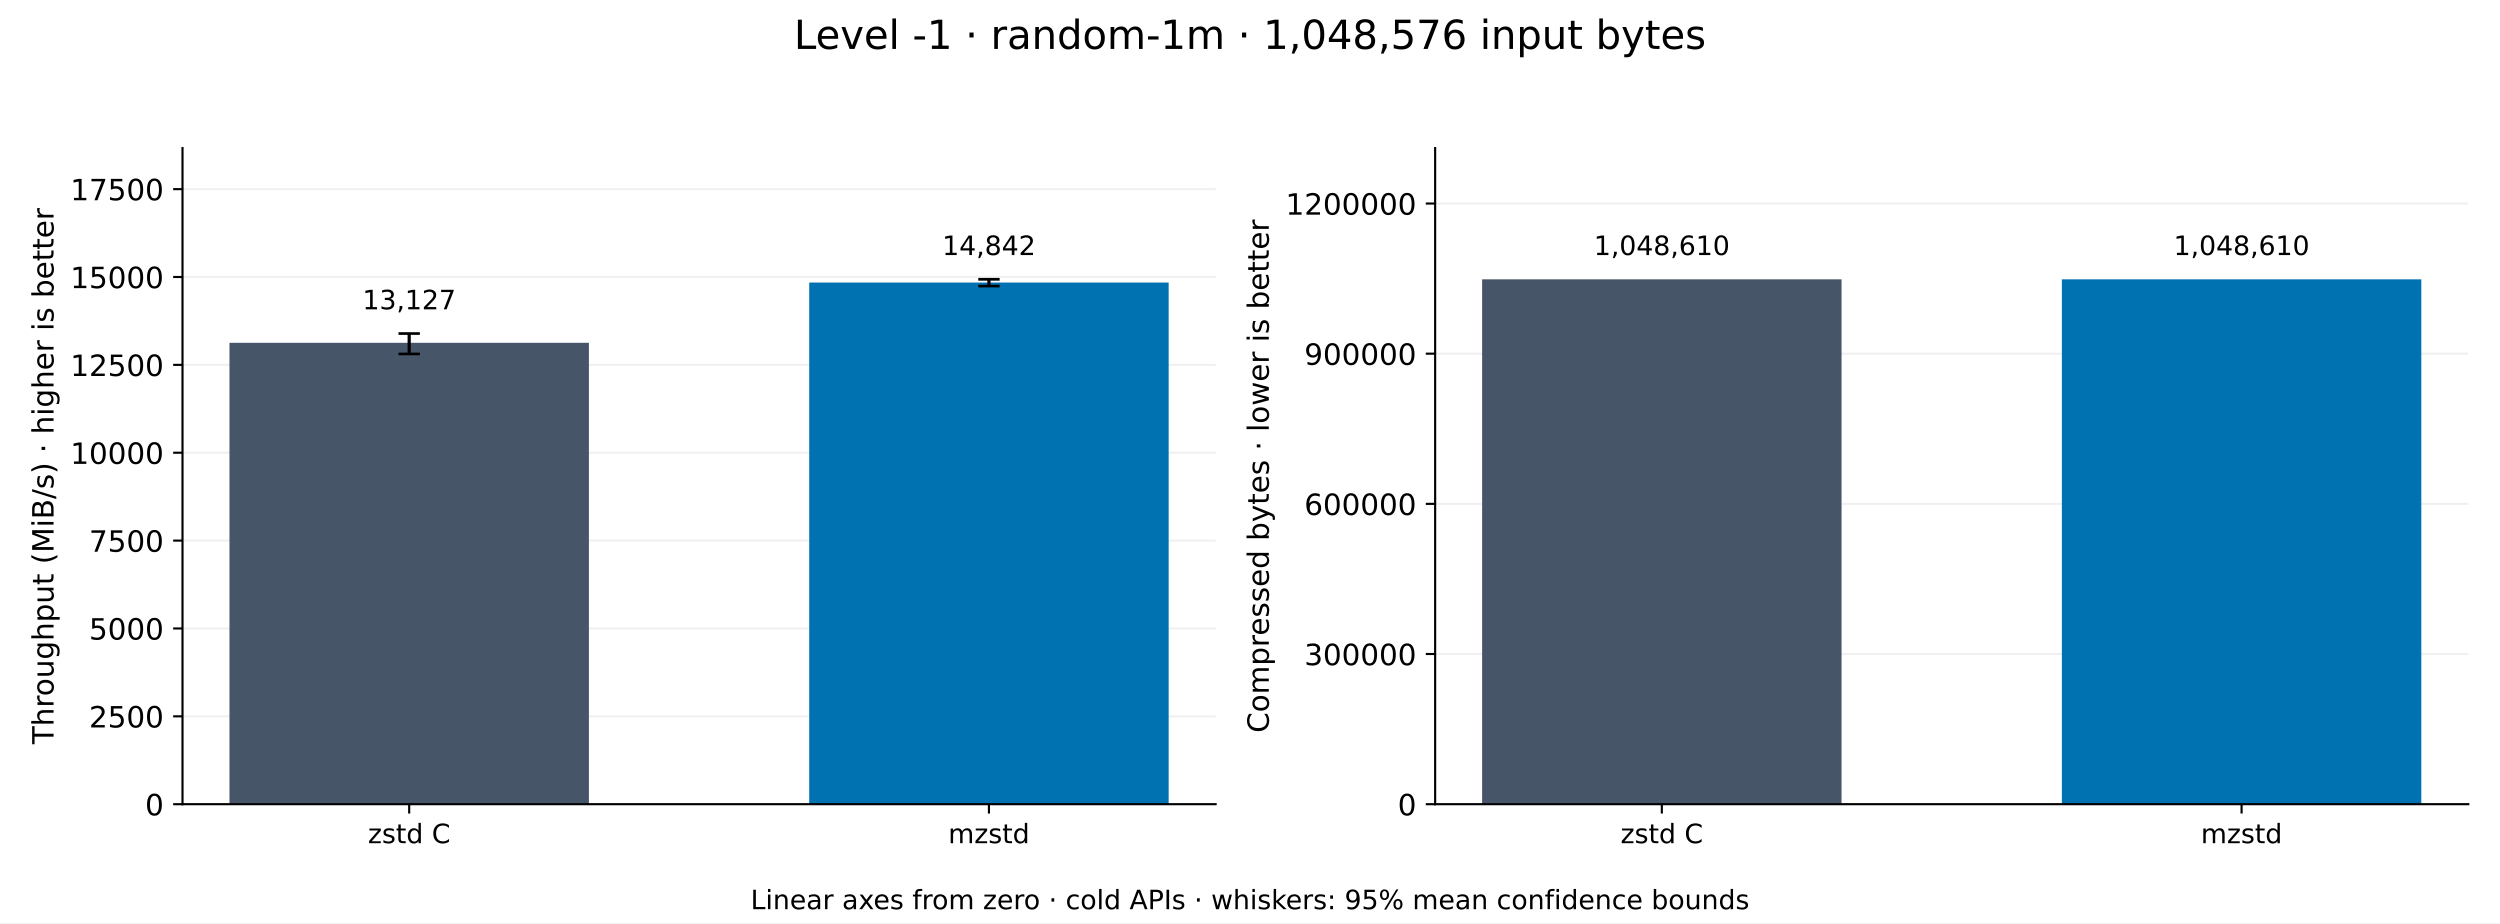
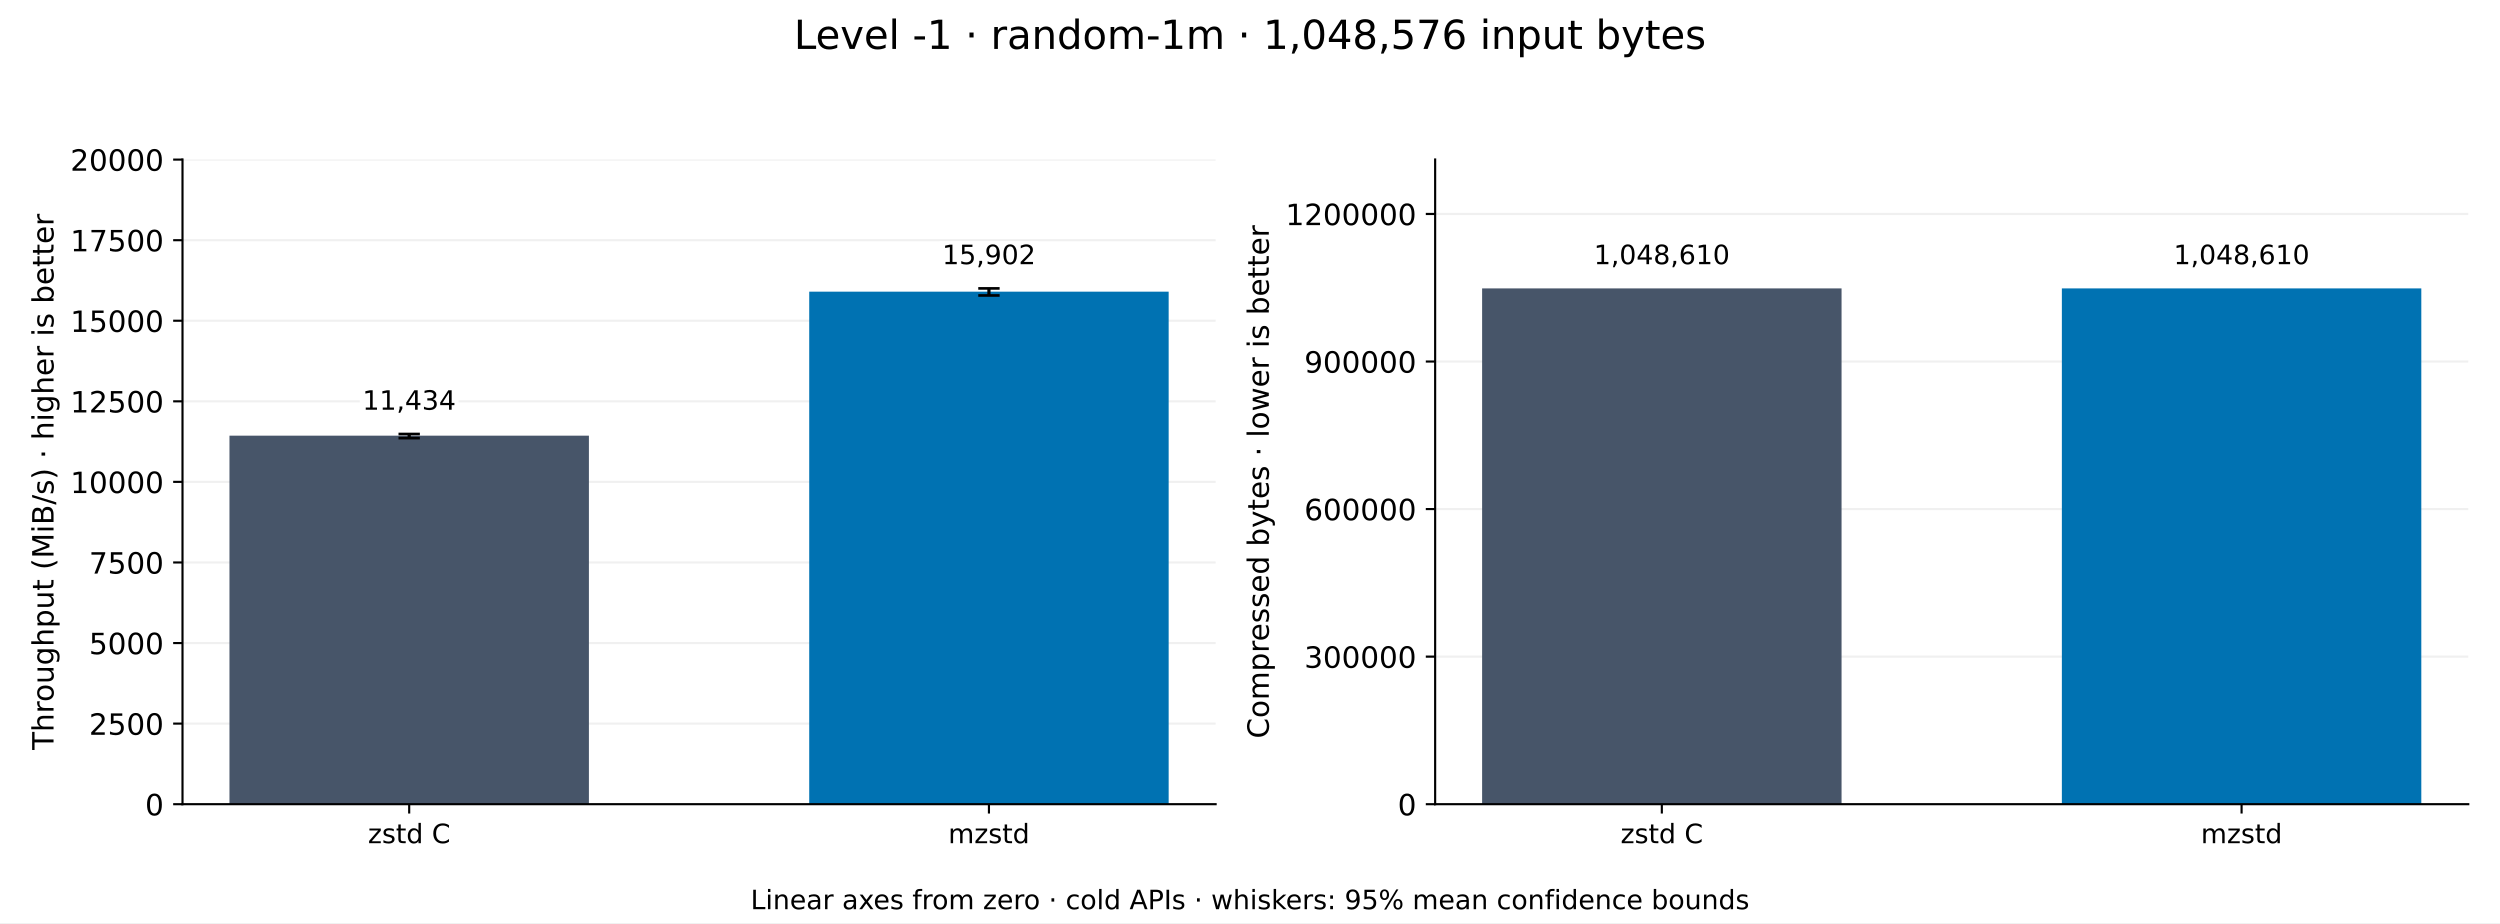
<svg xmlns="http://www.w3.org/2000/svg" xmlns:xlink="http://www.w3.org/1999/xlink" width="936pt" height="345.6pt" viewBox="0 0 936 345.6" version="1.1">
  <defs>
    <style type="text/css">*{stroke-linejoin: round; stroke-linecap: butt}</style>
  </defs>
  <g id="figure_1">
    <g id="patch_1">
      <path d="M 0 345.6 L 936 345.6 L 936 0 L 0 0 z " style="fill: #ffffff" />
    </g>
    <g id="axes_1">
      <g id="patch_2">
-         <path d="M 68.33 301.088 L 455.13 301.088 L 455.13 55.44 L 68.33 55.44 z " style="fill: #ffffff" />
+         <path d="M 68.33 301.088 L 455.13 301.088 L 455.13 59.712 L 68.33 59.712 z " style="fill: #ffffff" />
      </g>
      <g id="matplotlib.axis_1">
        <g id="xtick_1">
          <g id="line2d_1">
            <defs>
              <path id="mcbfd24ea1b" d="M 0 0 L 0 3.5 " style="stroke: #000000; stroke-width: 0.8" />
            </defs>
            <g>
              <use xlink:href="#mcbfd24ea1b" x="153.2" y="301.088" style="stroke: #000000; stroke-width: 0.8" />
            </g>
          </g>
          <g id="text_1">
            <text style="font-size: 10px; font-family: 'DejaVu Sans', 'Bitstream Vera Sans', 'Computer Modern Sans Serif', 'Lucida Grande', 'Verdana', 'Geneva', 'Lucid', 'Arial', 'Helvetica', 'Avant Garde', sans-serif; text-anchor: middle" x="153.2" y="315.686" transform="rotate(-0 153.2003 315.6864)">zstd C</text>
          </g>
        </g>
        <g id="xtick_2">
          <g id="line2d_2">
            <g>
              <use xlink:href="#mcbfd24ea1b" x="370.26" y="301.088" style="stroke: #000000; stroke-width: 0.8" />
            </g>
          </g>
          <g id="text_2">
            <text style="font-size: 10px; font-family: 'DejaVu Sans', 'Bitstream Vera Sans', 'Computer Modern Sans Serif', 'Lucida Grande', 'Verdana', 'Geneva', 'Lucid', 'Arial', 'Helvetica', 'Avant Garde', sans-serif; text-anchor: middle" x="370.26" y="315.686" transform="rotate(-0 370.2597 315.6864)">mzstd</text>
          </g>
        </g>
      </g>
      <g id="matplotlib.axis_2">
        <g id="ytick_1">
          <g id="line2d_3">
-             <path d="M 68.33 301.088 L 455.13 301.088 " clip-path="url(#p31818db50f)" style="fill: none; stroke: #b0b0b0; stroke-opacity: 0.18; stroke-width: 0.8; stroke-linecap: square" />
+             <path d="M 68.33 301.088 L 455.13 301.088 " clip-path="url(#pc6123811b3)" style="fill: none; stroke: #b0b0b0; stroke-opacity: 0.18; stroke-width: 0.8; stroke-linecap: square" />
          </g>
          <g id="line2d_4">
            <defs>
              <path id="m862e928616" d="M 0 0 L -3.5 0 " style="stroke: #000000; stroke-width: 0.8" />
            </defs>
            <g>
              <use xlink:href="#m862e928616" x="68.33" y="301.088" style="stroke: #000000; stroke-width: 0.8" />
            </g>
          </g>
          <g id="text_3">
            <text style="font-size: 11px; font-family: 'DejaVu Sans', 'Bitstream Vera Sans', 'Computer Modern Sans Serif', 'Lucida Grande', 'Verdana', 'Geneva', 'Lucid', 'Arial', 'Helvetica', 'Avant Garde', sans-serif; text-anchor: end" x="61.33" y="305.267" transform="rotate(-0 61.33 305.2671)">0</text>
          </g>
        </g>
        <g id="ytick_2">
          <g id="line2d_5">
-             <path d="M 68.33 268.191 L 455.13 268.191 " clip-path="url(#p31818db50f)" style="fill: none; stroke: #b0b0b0; stroke-opacity: 0.18; stroke-width: 0.8; stroke-linecap: square" />
+             <path d="M 68.33 270.921 L 455.13 270.921 " clip-path="url(#pc6123811b3)" style="fill: none; stroke: #b0b0b0; stroke-opacity: 0.18; stroke-width: 0.8; stroke-linecap: square" />
          </g>
          <g id="line2d_6">
            <g>
-               <use xlink:href="#m862e928616" x="68.33" y="268.191" style="stroke: #000000; stroke-width: 0.8" />
+               <use xlink:href="#m862e928616" x="68.33" y="270.921" style="stroke: #000000; stroke-width: 0.8" />
            </g>
          </g>
          <g id="text_4">
-             <text style="font-size: 11px; font-family: 'DejaVu Sans', 'Bitstream Vera Sans', 'Computer Modern Sans Serif', 'Lucida Grande', 'Verdana', 'Geneva', 'Lucid', 'Arial', 'Helvetica', 'Avant Garde', sans-serif; text-anchor: end" x="61.33" y="272.37" transform="rotate(-0 61.33 272.3703)">2500</text>
+             <text style="font-size: 11px; font-family: 'DejaVu Sans', 'Bitstream Vera Sans', 'Computer Modern Sans Serif', 'Lucida Grande', 'Verdana', 'Geneva', 'Lucid', 'Arial', 'Helvetica', 'Avant Garde', sans-serif; text-anchor: end" x="61.33" y="275.101" transform="rotate(-0 61.33 275.1006)">2500</text>
          </g>
        </g>
        <g id="ytick_3">
          <g id="line2d_7">
-             <path d="M 68.33 235.294 L 455.13 235.294 " clip-path="url(#p31818db50f)" style="fill: none; stroke: #b0b0b0; stroke-opacity: 0.18; stroke-width: 0.8; stroke-linecap: square" />
+             <path d="M 68.33 240.755 L 455.13 240.755 " clip-path="url(#pc6123811b3)" style="fill: none; stroke: #b0b0b0; stroke-opacity: 0.18; stroke-width: 0.8; stroke-linecap: square" />
          </g>
          <g id="line2d_8">
            <g>
-               <use xlink:href="#m862e928616" x="68.33" y="235.294" style="stroke: #000000; stroke-width: 0.8" />
+               <use xlink:href="#m862e928616" x="68.33" y="240.755" style="stroke: #000000; stroke-width: 0.8" />
            </g>
          </g>
          <g id="text_5">
-             <text style="font-size: 11px; font-family: 'DejaVu Sans', 'Bitstream Vera Sans', 'Computer Modern Sans Serif', 'Lucida Grande', 'Verdana', 'Geneva', 'Lucid', 'Arial', 'Helvetica', 'Avant Garde', sans-serif; text-anchor: end" x="61.33" y="239.473" transform="rotate(-0 61.33 239.4735)">5000</text>
+             <text style="font-size: 11px; font-family: 'DejaVu Sans', 'Bitstream Vera Sans', 'Computer Modern Sans Serif', 'Lucida Grande', 'Verdana', 'Geneva', 'Lucid', 'Arial', 'Helvetica', 'Avant Garde', sans-serif; text-anchor: end" x="61.33" y="244.934" transform="rotate(-0 61.33 244.934)">5000</text>
          </g>
        </g>
        <g id="ytick_4">
          <g id="line2d_9">
-             <path d="M 68.33 202.397 L 455.13 202.397 " clip-path="url(#p31818db50f)" style="fill: none; stroke: #b0b0b0; stroke-opacity: 0.18; stroke-width: 0.8; stroke-linecap: square" />
+             <path d="M 68.33 210.588 L 455.13 210.588 " clip-path="url(#pc6123811b3)" style="fill: none; stroke: #b0b0b0; stroke-opacity: 0.18; stroke-width: 0.8; stroke-linecap: square" />
          </g>
          <g id="line2d_10">
            <g>
-               <use xlink:href="#m862e928616" x="68.33" y="202.397" style="stroke: #000000; stroke-width: 0.8" />
+               <use xlink:href="#m862e928616" x="68.33" y="210.588" style="stroke: #000000; stroke-width: 0.8" />
            </g>
          </g>
          <g id="text_6">
-             <text style="font-size: 11px; font-family: 'DejaVu Sans', 'Bitstream Vera Sans', 'Computer Modern Sans Serif', 'Lucida Grande', 'Verdana', 'Geneva', 'Lucid', 'Arial', 'Helvetica', 'Avant Garde', sans-serif; text-anchor: end" x="61.33" y="206.577" transform="rotate(-0 61.33 206.5766)">7500</text>
+             <text style="font-size: 11px; font-family: 'DejaVu Sans', 'Bitstream Vera Sans', 'Computer Modern Sans Serif', 'Lucida Grande', 'Verdana', 'Geneva', 'Lucid', 'Arial', 'Helvetica', 'Avant Garde', sans-serif; text-anchor: end" x="61.33" y="214.767" transform="rotate(-0 61.33 214.7675)">7500</text>
          </g>
        </g>
        <g id="ytick_5">
          <g id="line2d_11">
-             <path d="M 68.33 169.501 L 455.13 169.501 " clip-path="url(#p31818db50f)" style="fill: none; stroke: #b0b0b0; stroke-opacity: 0.18; stroke-width: 0.8; stroke-linecap: square" />
+             <path d="M 68.33 180.422 L 455.13 180.422 " clip-path="url(#pc6123811b3)" style="fill: none; stroke: #b0b0b0; stroke-opacity: 0.18; stroke-width: 0.8; stroke-linecap: square" />
          </g>
          <g id="line2d_12">
            <g>
-               <use xlink:href="#m862e928616" x="68.33" y="169.501" style="stroke: #000000; stroke-width: 0.8" />
+               <use xlink:href="#m862e928616" x="68.33" y="180.422" style="stroke: #000000; stroke-width: 0.8" />
            </g>
          </g>
          <g id="text_7">
-             <text style="font-size: 11px; font-family: 'DejaVu Sans', 'Bitstream Vera Sans', 'Computer Modern Sans Serif', 'Lucida Grande', 'Verdana', 'Geneva', 'Lucid', 'Arial', 'Helvetica', 'Avant Garde', sans-serif; text-anchor: end" x="61.33" y="173.68" transform="rotate(-0 61.33 173.6798)">10000</text>
+             <text style="font-size: 11px; font-family: 'DejaVu Sans', 'Bitstream Vera Sans', 'Computer Modern Sans Serif', 'Lucida Grande', 'Verdana', 'Geneva', 'Lucid', 'Arial', 'Helvetica', 'Avant Garde', sans-serif; text-anchor: end" x="61.33" y="184.601" transform="rotate(-0 61.33 184.6009)">10000</text>
          </g>
        </g>
        <g id="ytick_6">
          <g id="line2d_13">
-             <path d="M 68.33 136.604 L 455.13 136.604 " clip-path="url(#p31818db50f)" style="fill: none; stroke: #b0b0b0; stroke-opacity: 0.18; stroke-width: 0.8; stroke-linecap: square" />
+             <path d="M 68.33 150.255 L 455.13 150.255 " clip-path="url(#pc6123811b3)" style="fill: none; stroke: #b0b0b0; stroke-opacity: 0.18; stroke-width: 0.8; stroke-linecap: square" />
          </g>
          <g id="line2d_14">
            <g>
-               <use xlink:href="#m862e928616" x="68.33" y="136.604" style="stroke: #000000; stroke-width: 0.8" />
+               <use xlink:href="#m862e928616" x="68.33" y="150.255" style="stroke: #000000; stroke-width: 0.8" />
            </g>
          </g>
          <g id="text_8">
-             <text style="font-size: 11px; font-family: 'DejaVu Sans', 'Bitstream Vera Sans', 'Computer Modern Sans Serif', 'Lucida Grande', 'Verdana', 'Geneva', 'Lucid', 'Arial', 'Helvetica', 'Avant Garde', sans-serif; text-anchor: end" x="61.33" y="140.783" transform="rotate(-0 61.33 140.7829)">12500</text>
+             <text style="font-size: 11px; font-family: 'DejaVu Sans', 'Bitstream Vera Sans', 'Computer Modern Sans Serif', 'Lucida Grande', 'Verdana', 'Geneva', 'Lucid', 'Arial', 'Helvetica', 'Avant Garde', sans-serif; text-anchor: end" x="61.33" y="154.434" transform="rotate(-0 61.33 154.4344)">12500</text>
          </g>
        </g>
        <g id="ytick_7">
          <g id="line2d_15">
-             <path d="M 68.33 103.707 L 455.13 103.707 " clip-path="url(#p31818db50f)" style="fill: none; stroke: #b0b0b0; stroke-opacity: 0.18; stroke-width: 0.8; stroke-linecap: square" />
+             <path d="M 68.33 120.089 L 455.13 120.089 " clip-path="url(#pc6123811b3)" style="fill: none; stroke: #b0b0b0; stroke-opacity: 0.18; stroke-width: 0.8; stroke-linecap: square" />
          </g>
          <g id="line2d_16">
            <g>
-               <use xlink:href="#m862e928616" x="68.33" y="103.707" style="stroke: #000000; stroke-width: 0.8" />
+               <use xlink:href="#m862e928616" x="68.33" y="120.089" style="stroke: #000000; stroke-width: 0.8" />
            </g>
          </g>
          <g id="text_9">
-             <text style="font-size: 11px; font-family: 'DejaVu Sans', 'Bitstream Vera Sans', 'Computer Modern Sans Serif', 'Lucida Grande', 'Verdana', 'Geneva', 'Lucid', 'Arial', 'Helvetica', 'Avant Garde', sans-serif; text-anchor: end" x="61.33" y="107.886" transform="rotate(-0 61.33 107.8861)">15000</text>
+             <text style="font-size: 11px; font-family: 'DejaVu Sans', 'Bitstream Vera Sans', 'Computer Modern Sans Serif', 'Lucida Grande', 'Verdana', 'Geneva', 'Lucid', 'Arial', 'Helvetica', 'Avant Garde', sans-serif; text-anchor: end" x="61.33" y="124.268" transform="rotate(-0 61.33 124.2678)">15000</text>
          </g>
        </g>
        <g id="ytick_8">
          <g id="line2d_17">
-             <path d="M 68.33 70.81 L 455.13 70.81 " clip-path="url(#p31818db50f)" style="fill: none; stroke: #b0b0b0; stroke-opacity: 0.18; stroke-width: 0.8; stroke-linecap: square" />
+             <path d="M 68.33 89.922 L 455.13 89.922 " clip-path="url(#pc6123811b3)" style="fill: none; stroke: #b0b0b0; stroke-opacity: 0.18; stroke-width: 0.8; stroke-linecap: square" />
          </g>
          <g id="line2d_18">
            <g>
-               <use xlink:href="#m862e928616" x="68.33" y="70.81" style="stroke: #000000; stroke-width: 0.8" />
+               <use xlink:href="#m862e928616" x="68.33" y="89.922" style="stroke: #000000; stroke-width: 0.8" />
            </g>
          </g>
          <g id="text_10">
-             <text style="font-size: 11px; font-family: 'DejaVu Sans', 'Bitstream Vera Sans', 'Computer Modern Sans Serif', 'Lucida Grande', 'Verdana', 'Geneva', 'Lucid', 'Arial', 'Helvetica', 'Avant Garde', sans-serif; text-anchor: end" x="61.33" y="74.989" transform="rotate(-0 61.33 74.98926)">17500</text>
-           </g>
-         </g>
-         <g id="text_11">
-           <text style="font-size: 11px; font-family: 'DejaVu Sans', 'Bitstream Vera Sans', 'Computer Modern Sans Serif', 'Lucida Grande', 'Verdana', 'Geneva', 'Lucid', 'Arial', 'Helvetica', 'Avant Garde', sans-serif; text-anchor: middle" x="20.049" y="178.264" transform="rotate(-90 20.04859 178.264)">Throughput (MiB/s) · higher is better</text>
+             <text style="font-size: 11px; font-family: 'DejaVu Sans', 'Bitstream Vera Sans', 'Computer Modern Sans Serif', 'Lucida Grande', 'Verdana', 'Geneva', 'Lucid', 'Arial', 'Helvetica', 'Avant Garde', sans-serif; text-anchor: end" x="61.33" y="94.101" transform="rotate(-0 61.33 94.10124)">17500</text>
+           </g>
+         </g>
+         <g id="ytick_9">
+           <g id="line2d_19">
+             <path d="M 68.33 59.756 L 455.13 59.756 " clip-path="url(#pc6123811b3)" style="fill: none; stroke: #b0b0b0; stroke-opacity: 0.18; stroke-width: 0.8; stroke-linecap: square" />
+           </g>
+           <g id="line2d_20">
+             <g>
+               <use xlink:href="#m862e928616" x="68.33" y="59.756" style="stroke: #000000; stroke-width: 0.8" />
+             </g>
+           </g>
+           <g id="text_11">
+             <text style="font-size: 11px; font-family: 'DejaVu Sans', 'Bitstream Vera Sans', 'Computer Modern Sans Serif', 'Lucida Grande', 'Verdana', 'Geneva', 'Lucid', 'Arial', 'Helvetica', 'Avant Garde', sans-serif; text-anchor: end" x="61.33" y="63.935" transform="rotate(-0 61.33 63.93468)">20000</text>
+           </g>
+         </g>
+         <g id="text_12">
+           <text style="font-size: 11px; font-family: 'DejaVu Sans', 'Bitstream Vera Sans', 'Computer Modern Sans Serif', 'Lucida Grande', 'Verdana', 'Geneva', 'Lucid', 'Arial', 'Helvetica', 'Avant Garde', sans-serif; text-anchor: middle" x="20.049" y="180.4" transform="rotate(-90 20.04859 180.4)">Throughput (MiB/s) · higher is better</text>
        </g>
      </g>
      <g id="patch_3">
-         <path d="M 85.912 301.088 L 220.489 301.088 L 220.489 128.354 L 85.912 128.354 z " clip-path="url(#p31818db50f)" style="fill: #475569" />
+         <path d="M 85.912 301.088 L 220.489 301.088 L 220.489 163.115 L 85.912 163.115 z " clip-path="url(#pc6123811b3)" style="fill: #475569" />
      </g>
      <g id="patch_4">
-         <path d="M 302.971 301.088 L 437.548 301.088 L 437.548 105.786 L 302.971 105.786 z " clip-path="url(#p31818db50f)" style="fill: #0072b2" />
+         <path d="M 302.971 301.088 L 437.548 301.088 L 437.548 109.207 L 302.971 109.207 z " clip-path="url(#pc6123811b3)" style="fill: #0072b2" />
      </g>
      <g id="LineCollection_1">
-         <path d="M 153.2 132.521 L 153.2 124.884 " clip-path="url(#p31818db50f)" style="fill: none; stroke: #000000; stroke-width: 1.2" />
-         <path d="M 370.26 107.098 L 370.26 104.57 " clip-path="url(#p31818db50f)" style="fill: none; stroke: #000000; stroke-width: 1.2" />
-       </g>
-       <g id="line2d_19">
+         <path d="M 153.2 164.037 L 153.2 162.488 " clip-path="url(#pc6123811b3)" style="fill: none; stroke: #000000; stroke-width: 1.2" />
+         <path d="M 370.26 110.615 L 370.26 107.987 " clip-path="url(#pc6123811b3)" style="fill: none; stroke: #000000; stroke-width: 1.2" />
+       </g>
+       <g id="line2d_21">
        <defs>
          <path id="mf7f69e77f0" d="M 4 0 L -4 -0 " style="stroke: #000000" />
        </defs>
-         <g clip-path="url(#p31818db50f)">
-           <use xlink:href="#mf7f69e77f0" x="153.2" y="132.521" style="fill: #1f77b4; stroke: #000000" />
-           <use xlink:href="#mf7f69e77f0" x="370.26" y="107.098" style="fill: #1f77b4; stroke: #000000" />
-         </g>
-       </g>
-       <g id="line2d_20">
-         <g clip-path="url(#p31818db50f)">
-           <use xlink:href="#mf7f69e77f0" x="153.2" y="124.884" style="fill: #1f77b4; stroke: #000000" />
-           <use xlink:href="#mf7f69e77f0" x="370.26" y="104.57" style="fill: #1f77b4; stroke: #000000" />
+         <g clip-path="url(#pc6123811b3)">
+           <use xlink:href="#mf7f69e77f0" x="153.2" y="164.037" style="fill: #1f77b4; stroke: #000000" />
+           <use xlink:href="#mf7f69e77f0" x="370.26" y="110.615" style="fill: #1f77b4; stroke: #000000" />
+         </g>
+       </g>
+       <g id="line2d_22">
+         <g clip-path="url(#pc6123811b3)">
+           <use xlink:href="#mf7f69e77f0" x="153.2" y="162.488" style="fill: #1f77b4; stroke: #000000" />
+           <use xlink:href="#mf7f69e77f0" x="370.26" y="107.987" style="fill: #1f77b4; stroke: #000000" />
        </g>
      </g>
      <g id="patch_5">
-         <path d="M 68.33 301.088 L 68.33 55.44 " style="fill: none; stroke: #000000; stroke-width: 0.8; stroke-linejoin: miter; stroke-linecap: square" />
+         <path d="M 68.33 301.088 L 68.33 59.712 " style="fill: none; stroke: #000000; stroke-width: 0.8; stroke-linejoin: miter; stroke-linecap: square" />
      </g>
      <g id="patch_6">
        <path d="M 68.33 301.088 L 455.13 301.088 " style="fill: none; stroke: #000000; stroke-width: 0.8; stroke-linejoin: miter; stroke-linecap: square" />
      </g>
-       <g id="text_12">
+       <g id="text_13">
        <g id="patch_7">
-           <path d="M 134.705 118.884 L 171.696 118.884 L 171.696 107.206 L 134.705 107.206 z " style="fill: #ffffff; opacity: 0.9" />
-         </g>
-         <text style="font-size: 10px; font-family: 'DejaVu Sans', 'Bitstream Vera Sans', 'Computer Modern Sans Serif', 'Lucida Grande', 'Verdana', 'Geneva', 'Lucid', 'Arial', 'Helvetica', 'Avant Garde', sans-serif; text-anchor: middle" x="153.2" y="115.805" transform="rotate(-0 153.2003 115.8046)">13,127</text>
-       </g>
-       <g id="text_13">
+           <path d="M 134.705 156.488 L 171.696 156.488 L 171.696 144.81 L 134.705 144.81 z " style="fill: #ffffff; opacity: 0.9" />
+         </g>
+         <text style="font-size: 10px; font-family: 'DejaVu Sans', 'Bitstream Vera Sans', 'Computer Modern Sans Serif', 'Lucida Grande', 'Verdana', 'Geneva', 'Lucid', 'Arial', 'Helvetica', 'Avant Garde', sans-serif; text-anchor: middle" x="153.2" y="153.409" transform="rotate(-0 153.2003 153.4088)">11,434</text>
+       </g>
+       <g id="text_14">
        <g id="patch_8">
-           <path d="M 351.764 98.57 L 388.755 98.57 L 388.755 86.891 L 351.764 86.891 z " style="fill: #ffffff; opacity: 0.9" />
-         </g>
-         <text style="font-size: 10px; font-family: 'DejaVu Sans', 'Bitstream Vera Sans', 'Computer Modern Sans Serif', 'Lucida Grande', 'Verdana', 'Geneva', 'Lucid', 'Arial', 'Helvetica', 'Avant Garde', sans-serif; text-anchor: middle" x="370.26" y="95.49" transform="rotate(-0 370.2597 95.48991)">14,842</text>
+           <path d="M 351.764 101.987 L 388.755 101.987 L 388.755 90.309 L 351.764 90.309 z " style="fill: #ffffff; opacity: 0.9" />
+         </g>
+         <text style="font-size: 10px; font-family: 'DejaVu Sans', 'Bitstream Vera Sans', 'Computer Modern Sans Serif', 'Lucida Grande', 'Verdana', 'Geneva', 'Lucid', 'Arial', 'Helvetica', 'Avant Garde', sans-serif; text-anchor: middle" x="370.26" y="98.908" transform="rotate(-0 370.2597 98.9075)">15,902</text>
      </g>
    </g>
    <g id="axes_2">
      <g id="patch_9">
-         <path d="M 537.32 301.088 L 924.12 301.088 L 924.12 55.44 L 537.32 55.44 z " style="fill: #ffffff" />
+         <path d="M 537.32 301.088 L 924.12 301.088 L 924.12 59.712 L 537.32 59.712 z " style="fill: #ffffff" />
      </g>
      <g id="matplotlib.axis_3">
        <g id="xtick_3">
-           <g id="line2d_21">
+           <g id="line2d_23">
            <g>
              <use xlink:href="#mcbfd24ea1b" x="622.19" y="301.088" style="stroke: #000000; stroke-width: 0.8" />
            </g>
          </g>
-           <g id="text_14">
+           <g id="text_15">
            <text style="font-size: 10px; font-family: 'DejaVu Sans', 'Bitstream Vera Sans', 'Computer Modern Sans Serif', 'Lucida Grande', 'Verdana', 'Geneva', 'Lucid', 'Arial', 'Helvetica', 'Avant Garde', sans-serif; text-anchor: middle" x="622.19" y="315.686" transform="rotate(-0 622.1903 315.6864)">zstd C</text>
          </g>
        </g>
        <g id="xtick_4">
-           <g id="line2d_22">
+           <g id="line2d_24">
            <g>
              <use xlink:href="#mcbfd24ea1b" x="839.25" y="301.088" style="stroke: #000000; stroke-width: 0.8" />
            </g>
          </g>
-           <g id="text_15">
+           <g id="text_16">
            <text style="font-size: 10px; font-family: 'DejaVu Sans', 'Bitstream Vera Sans', 'Computer Modern Sans Serif', 'Lucida Grande', 'Verdana', 'Geneva', 'Lucid', 'Arial', 'Helvetica', 'Avant Garde', sans-serif; text-anchor: middle" x="839.25" y="315.686" transform="rotate(-0 839.2497 315.6864)">mzstd</text>
          </g>
        </g>
      </g>
      <g id="matplotlib.axis_4">
-         <g id="ytick_9">
-           <g id="line2d_23">
-             <path d="M 537.32 301.088 L 924.12 301.088 " clip-path="url(#p994b3a2b1e)" style="fill: none; stroke: #b0b0b0; stroke-opacity: 0.18; stroke-width: 0.8; stroke-linecap: square" />
-           </g>
-           <g id="line2d_24">
-             <g>
-               <use xlink:href="#m862e928616" x="537.32" y="301.088" style="stroke: #000000; stroke-width: 0.8" />
-             </g>
-           </g>
-           <g id="text_16">
-             <text style="font-size: 11px; font-family: 'DejaVu Sans', 'Bitstream Vera Sans', 'Computer Modern Sans Serif', 'Lucida Grande', 'Verdana', 'Geneva', 'Lucid', 'Arial', 'Helvetica', 'Avant Garde', sans-serif; text-anchor: end" x="530.32" y="305.267" transform="rotate(-0 530.32 305.2671)">0</text>
-           </g>
-         </g>
        <g id="ytick_10">
          <g id="line2d_25">
-             <path d="M 537.32 244.865 L 924.12 244.865 " clip-path="url(#p994b3a2b1e)" style="fill: none; stroke: #b0b0b0; stroke-opacity: 0.18; stroke-width: 0.8; stroke-linecap: square" />
+             <path d="M 537.32 301.088 L 924.12 301.088 " clip-path="url(#pbc2bead62f)" style="fill: none; stroke: #b0b0b0; stroke-opacity: 0.18; stroke-width: 0.8; stroke-linecap: square" />
          </g>
          <g id="line2d_26">
            <g>
-               <use xlink:href="#m862e928616" x="537.32" y="244.865" style="stroke: #000000; stroke-width: 0.8" />
+               <use xlink:href="#m862e928616" x="537.32" y="301.088" style="stroke: #000000; stroke-width: 0.8" />
            </g>
          </g>
          <g id="text_17">
-             <text style="font-size: 11px; font-family: 'DejaVu Sans', 'Bitstream Vera Sans', 'Computer Modern Sans Serif', 'Lucida Grande', 'Verdana', 'Geneva', 'Lucid', 'Arial', 'Helvetica', 'Avant Garde', sans-serif; text-anchor: end" x="530.32" y="249.045" transform="rotate(-0 530.32 249.0446)">300000</text>
+             <text style="font-size: 11px; font-family: 'DejaVu Sans', 'Bitstream Vera Sans', 'Computer Modern Sans Serif', 'Lucida Grande', 'Verdana', 'Geneva', 'Lucid', 'Arial', 'Helvetica', 'Avant Garde', sans-serif; text-anchor: end" x="530.32" y="305.267" transform="rotate(-0 530.32 305.2671)">0</text>
          </g>
        </g>
        <g id="ytick_11">
          <g id="line2d_27">
-             <path d="M 537.32 188.643 L 924.12 188.643 " clip-path="url(#p994b3a2b1e)" style="fill: none; stroke: #b0b0b0; stroke-opacity: 0.18; stroke-width: 0.8; stroke-linecap: square" />
+             <path d="M 537.32 245.843 L 924.12 245.843 " clip-path="url(#pbc2bead62f)" style="fill: none; stroke: #b0b0b0; stroke-opacity: 0.18; stroke-width: 0.8; stroke-linecap: square" />
          </g>
          <g id="line2d_28">
            <g>
-               <use xlink:href="#m862e928616" x="537.32" y="188.643" style="stroke: #000000; stroke-width: 0.8" />
+               <use xlink:href="#m862e928616" x="537.32" y="245.843" style="stroke: #000000; stroke-width: 0.8" />
            </g>
          </g>
          <g id="text_18">
-             <text style="font-size: 11px; font-family: 'DejaVu Sans', 'Bitstream Vera Sans', 'Computer Modern Sans Serif', 'Lucida Grande', 'Verdana', 'Geneva', 'Lucid', 'Arial', 'Helvetica', 'Avant Garde', sans-serif; text-anchor: end" x="530.32" y="192.822" transform="rotate(-0 530.32 192.8221)">600000</text>
+             <text style="font-size: 11px; font-family: 'DejaVu Sans', 'Bitstream Vera Sans', 'Computer Modern Sans Serif', 'Lucida Grande', 'Verdana', 'Geneva', 'Lucid', 'Arial', 'Helvetica', 'Avant Garde', sans-serif; text-anchor: end" x="530.32" y="250.022" transform="rotate(-0 530.32 250.0223)">300000</text>
          </g>
        </g>
        <g id="ytick_12">
          <g id="line2d_29">
-             <path d="M 537.32 132.42 L 924.12 132.42 " clip-path="url(#p994b3a2b1e)" style="fill: none; stroke: #b0b0b0; stroke-opacity: 0.18; stroke-width: 0.8; stroke-linecap: square" />
+             <path d="M 537.32 190.598 L 924.12 190.598 " clip-path="url(#pbc2bead62f)" style="fill: none; stroke: #b0b0b0; stroke-opacity: 0.18; stroke-width: 0.8; stroke-linecap: square" />
          </g>
          <g id="line2d_30">
            <g>
-               <use xlink:href="#m862e928616" x="537.32" y="132.42" style="stroke: #000000; stroke-width: 0.8" />
+               <use xlink:href="#m862e928616" x="537.32" y="190.598" style="stroke: #000000; stroke-width: 0.8" />
            </g>
          </g>
          <g id="text_19">
-             <text style="font-size: 11px; font-family: 'DejaVu Sans', 'Bitstream Vera Sans', 'Computer Modern Sans Serif', 'Lucida Grande', 'Verdana', 'Geneva', 'Lucid', 'Arial', 'Helvetica', 'Avant Garde', sans-serif; text-anchor: end" x="530.32" y="136.6" transform="rotate(-0 530.32 136.5995)">900000</text>
+             <text style="font-size: 11px; font-family: 'DejaVu Sans', 'Bitstream Vera Sans', 'Computer Modern Sans Serif', 'Lucida Grande', 'Verdana', 'Geneva', 'Lucid', 'Arial', 'Helvetica', 'Avant Garde', sans-serif; text-anchor: end" x="530.32" y="194.778" transform="rotate(-0 530.32 194.7776)">600000</text>
          </g>
        </g>
        <g id="ytick_13">
          <g id="line2d_31">
-             <path d="M 537.32 76.198 L 924.12 76.198 " clip-path="url(#p994b3a2b1e)" style="fill: none; stroke: #b0b0b0; stroke-opacity: 0.18; stroke-width: 0.8; stroke-linecap: square" />
+             <path d="M 537.32 135.354 L 924.12 135.354 " clip-path="url(#pbc2bead62f)" style="fill: none; stroke: #b0b0b0; stroke-opacity: 0.18; stroke-width: 0.8; stroke-linecap: square" />
          </g>
          <g id="line2d_32">
            <g>
-               <use xlink:href="#m862e928616" x="537.32" y="76.198" style="stroke: #000000; stroke-width: 0.8" />
+               <use xlink:href="#m862e928616" x="537.32" y="135.354" style="stroke: #000000; stroke-width: 0.8" />
            </g>
          </g>
          <g id="text_20">
-             <text style="font-size: 11px; font-family: 'DejaVu Sans', 'Bitstream Vera Sans', 'Computer Modern Sans Serif', 'Lucida Grande', 'Verdana', 'Geneva', 'Lucid', 'Arial', 'Helvetica', 'Avant Garde', sans-serif; text-anchor: end" x="530.32" y="80.377" transform="rotate(-0 530.32 80.37697)">1200000</text>
-           </g>
-         </g>
-         <g id="text_21">
-           <text style="font-size: 11px; font-family: 'DejaVu Sans', 'Bitstream Vera Sans', 'Computer Modern Sans Serif', 'Lucida Grande', 'Verdana', 'Geneva', 'Lucid', 'Arial', 'Helvetica', 'Avant Garde', sans-serif; text-anchor: middle" x="475.041" y="178.264" transform="rotate(-90 475.0411 178.264)">Compressed bytes · lower is better</text>
+             <text style="font-size: 11px; font-family: 'DejaVu Sans', 'Bitstream Vera Sans', 'Computer Modern Sans Serif', 'Lucida Grande', 'Verdana', 'Geneva', 'Lucid', 'Arial', 'Helvetica', 'Avant Garde', sans-serif; text-anchor: end" x="530.32" y="139.533" transform="rotate(-0 530.32 139.5328)">900000</text>
+           </g>
+         </g>
+         <g id="ytick_14">
+           <g id="line2d_33">
+             <path d="M 537.32 80.109 L 924.12 80.109 " clip-path="url(#pbc2bead62f)" style="fill: none; stroke: #b0b0b0; stroke-opacity: 0.18; stroke-width: 0.8; stroke-linecap: square" />
+           </g>
+           <g id="line2d_34">
+             <g>
+               <use xlink:href="#m862e928616" x="537.32" y="80.109" style="stroke: #000000; stroke-width: 0.8" />
+             </g>
+           </g>
+           <g id="text_21">
+             <text style="font-size: 11px; font-family: 'DejaVu Sans', 'Bitstream Vera Sans', 'Computer Modern Sans Serif', 'Lucida Grande', 'Verdana', 'Geneva', 'Lucid', 'Arial', 'Helvetica', 'Avant Garde', sans-serif; text-anchor: end" x="530.32" y="84.288" transform="rotate(-0 530.32 84.28797)">1200000</text>
+           </g>
+         </g>
+         <g id="text_22">
+           <text style="font-size: 11px; font-family: 'DejaVu Sans', 'Bitstream Vera Sans', 'Computer Modern Sans Serif', 'Lucida Grande', 'Verdana', 'Geneva', 'Lucid', 'Arial', 'Helvetica', 'Avant Garde', sans-serif; text-anchor: middle" x="475.041" y="180.4" transform="rotate(-90 475.0411 180.4)">Compressed bytes · lower is better</text>
        </g>
      </g>
      <g id="patch_10">
-         <path d="M 554.902 301.088 L 689.479 301.088 L 689.479 104.57 L 554.902 104.57 z " clip-path="url(#p994b3a2b1e)" style="fill: #475569" />
+         <path d="M 554.902 301.088 L 689.479 301.088 L 689.479 107.987 L 554.902 107.987 z " clip-path="url(#pbc2bead62f)" style="fill: #475569" />
      </g>
      <g id="patch_11">
-         <path d="M 771.961 301.088 L 906.538 301.088 L 906.538 104.57 L 771.961 104.57 z " clip-path="url(#p994b3a2b1e)" style="fill: #0072b2" />
+         <path d="M 771.961 301.088 L 906.538 301.088 L 906.538 107.987 L 771.961 107.987 z " clip-path="url(#pbc2bead62f)" style="fill: #0072b2" />
      </g>
      <g id="patch_12">
-         <path d="M 537.32 301.088 L 537.32 55.44 " style="fill: none; stroke: #000000; stroke-width: 0.8; stroke-linejoin: miter; stroke-linecap: square" />
+         <path d="M 537.32 301.088 L 537.32 59.712 " style="fill: none; stroke: #000000; stroke-width: 0.8; stroke-linejoin: miter; stroke-linecap: square" />
      </g>
      <g id="patch_13">
        <path d="M 537.32 301.088 L 924.12 301.088 " style="fill: none; stroke: #000000; stroke-width: 0.8; stroke-linejoin: miter; stroke-linecap: square" />
      </g>
-       <g id="text_22">
+       <g id="text_23">
        <g id="patch_14">
-           <path d="M 595.743 98.57 L 648.637 98.57 L 648.637 86.891 L 595.743 86.891 z " style="fill: #ffffff; opacity: 0.9" />
-         </g>
-         <text style="font-size: 10px; font-family: 'DejaVu Sans', 'Bitstream Vera Sans', 'Computer Modern Sans Serif', 'Lucida Grande', 'Verdana', 'Geneva', 'Lucid', 'Arial', 'Helvetica', 'Avant Garde', sans-serif; text-anchor: middle" x="622.19" y="95.49" transform="rotate(-0 622.1903 95.48991)">1,048,610</text>
-       </g>
-       <g id="text_23">
+           <path d="M 595.743 101.987 L 648.637 101.987 L 648.637 90.309 L 595.743 90.309 z " style="fill: #ffffff; opacity: 0.9" />
+         </g>
+         <text style="font-size: 10px; font-family: 'DejaVu Sans', 'Bitstream Vera Sans', 'Computer Modern Sans Serif', 'Lucida Grande', 'Verdana', 'Geneva', 'Lucid', 'Arial', 'Helvetica', 'Avant Garde', sans-serif; text-anchor: middle" x="622.19" y="98.908" transform="rotate(-0 622.1903 98.9075)">1,048,610</text>
+       </g>
+       <g id="text_24">
        <g id="patch_15">
-           <path d="M 812.803 98.57 L 865.697 98.57 L 865.697 86.891 L 812.803 86.891 z " style="fill: #ffffff; opacity: 0.9" />
-         </g>
-         <text style="font-size: 10px; font-family: 'DejaVu Sans', 'Bitstream Vera Sans', 'Computer Modern Sans Serif', 'Lucida Grande', 'Verdana', 'Geneva', 'Lucid', 'Arial', 'Helvetica', 'Avant Garde', sans-serif; text-anchor: middle" x="839.25" y="95.49" transform="rotate(-0 839.2497 95.48991)">1,048,610</text>
-       </g>
-     </g>
-     <g id="text_24">
+           <path d="M 812.803 101.987 L 865.697 101.987 L 865.697 90.309 L 812.803 90.309 z " style="fill: #ffffff; opacity: 0.9" />
+         </g>
+         <text style="font-size: 10px; font-family: 'DejaVu Sans', 'Bitstream Vera Sans', 'Computer Modern Sans Serif', 'Lucida Grande', 'Verdana', 'Geneva', 'Lucid', 'Arial', 'Helvetica', 'Avant Garde', sans-serif; text-anchor: middle" x="839.25" y="98.908" transform="rotate(-0 839.2497 98.9075)">1,048,610</text>
+       </g>
+     </g>
+     <g id="text_25">
      <text style="font-size: 15px; font-family: 'DejaVu Sans', 'Bitstream Vera Sans', 'Computer Modern Sans Serif', 'Lucida Grande', 'Verdana', 'Geneva', 'Lucid', 'Arial', 'Helvetica', 'Avant Garde', sans-serif; text-anchor: middle" x="468" y="18.31" transform="rotate(-0 468 18.30966)">Level -1 · random-1m · 1,048,576 input bytes</text>
    </g>
-     <g id="text_25">
+     <g id="text_26">
      <text style="font-size: 10px; font-family: 'DejaVu Sans', 'Bitstream Vera Sans', 'Computer Modern Sans Serif', 'Lucida Grande', 'Verdana', 'Geneva', 'Lucid', 'Arial', 'Helvetica', 'Avant Garde', sans-serif; text-anchor: middle" x="468" y="340.416" transform="rotate(-0 468 340.416)">Linear axes from zero · cold APIs · whiskers: 95% mean confidence bounds</text>
    </g>
  </g>
  <defs>
-     <clipPath id="p31818db50f">
-       <rect x="68.33" y="55.44" width="386.8" height="245.648" />
+     <clipPath id="pc6123811b3">
+       <rect x="68.33" y="59.712" width="386.8" height="241.376" />
    </clipPath>
-     <clipPath id="p994b3a2b1e">
-       <rect x="537.32" y="55.44" width="386.8" height="245.648" />
+     <clipPath id="pbc2bead62f">
+       <rect x="537.32" y="59.712" width="386.8" height="241.376" />
    </clipPath>
  </defs>
</svg>
